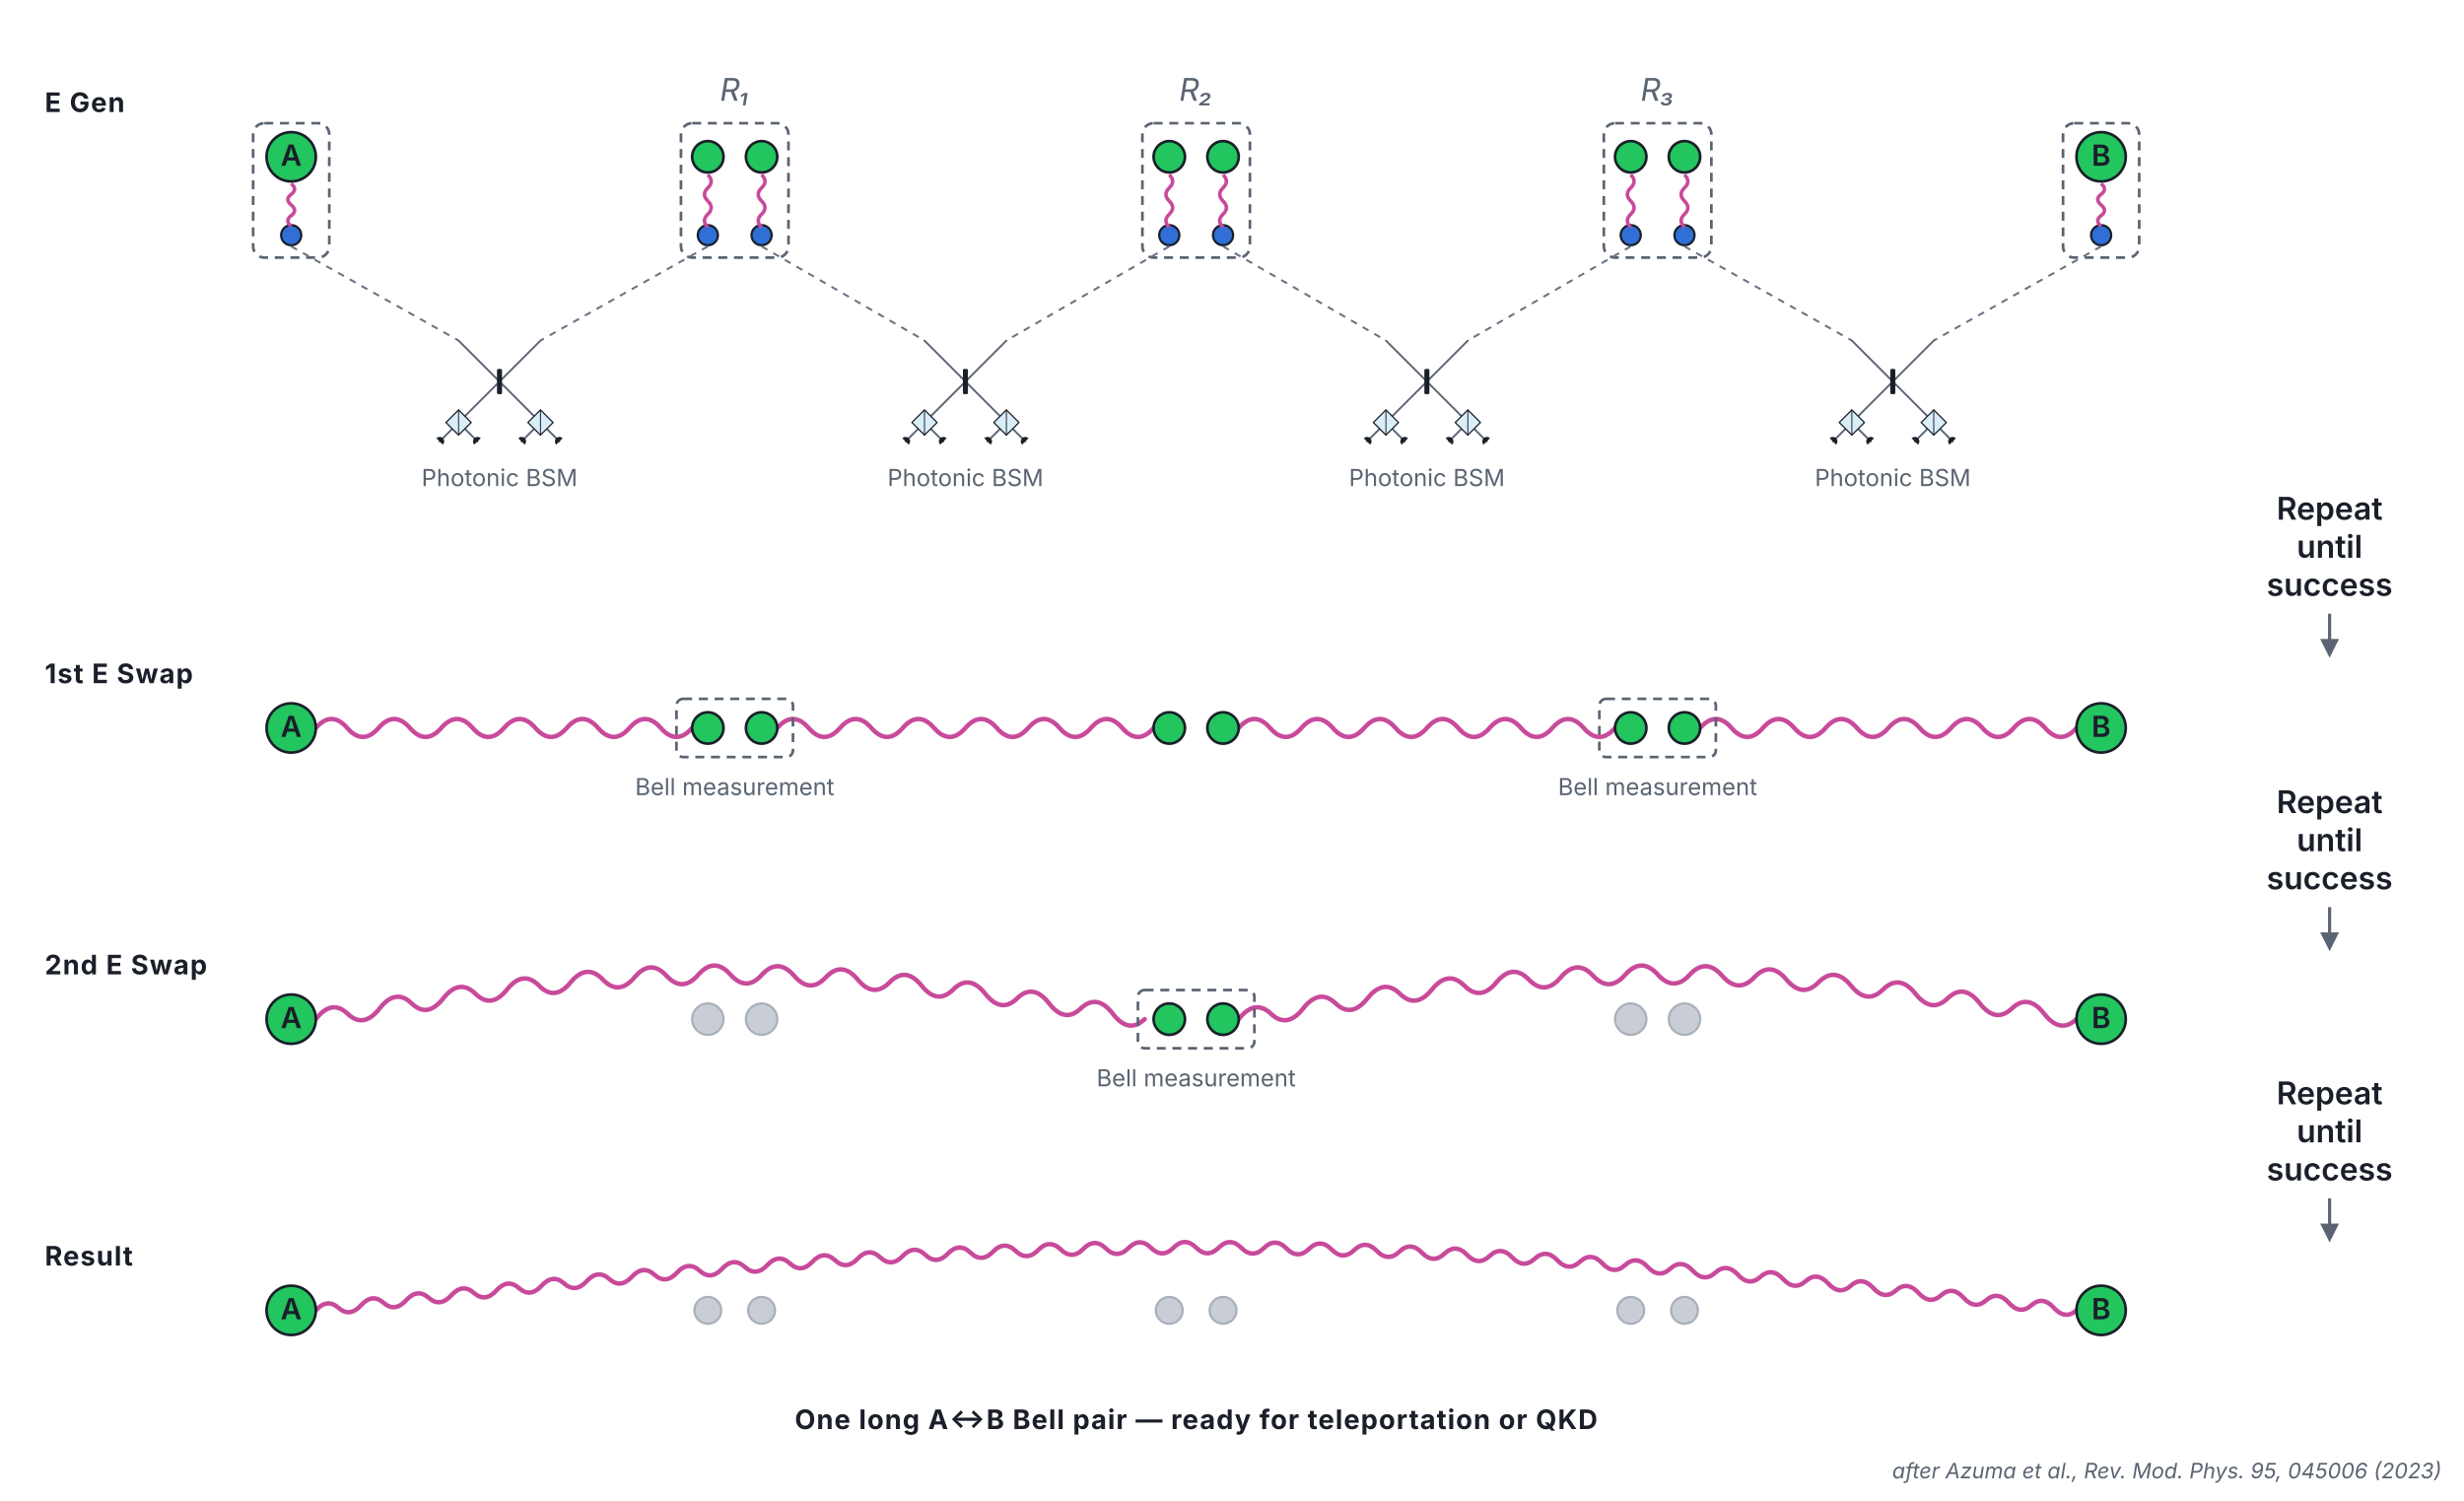
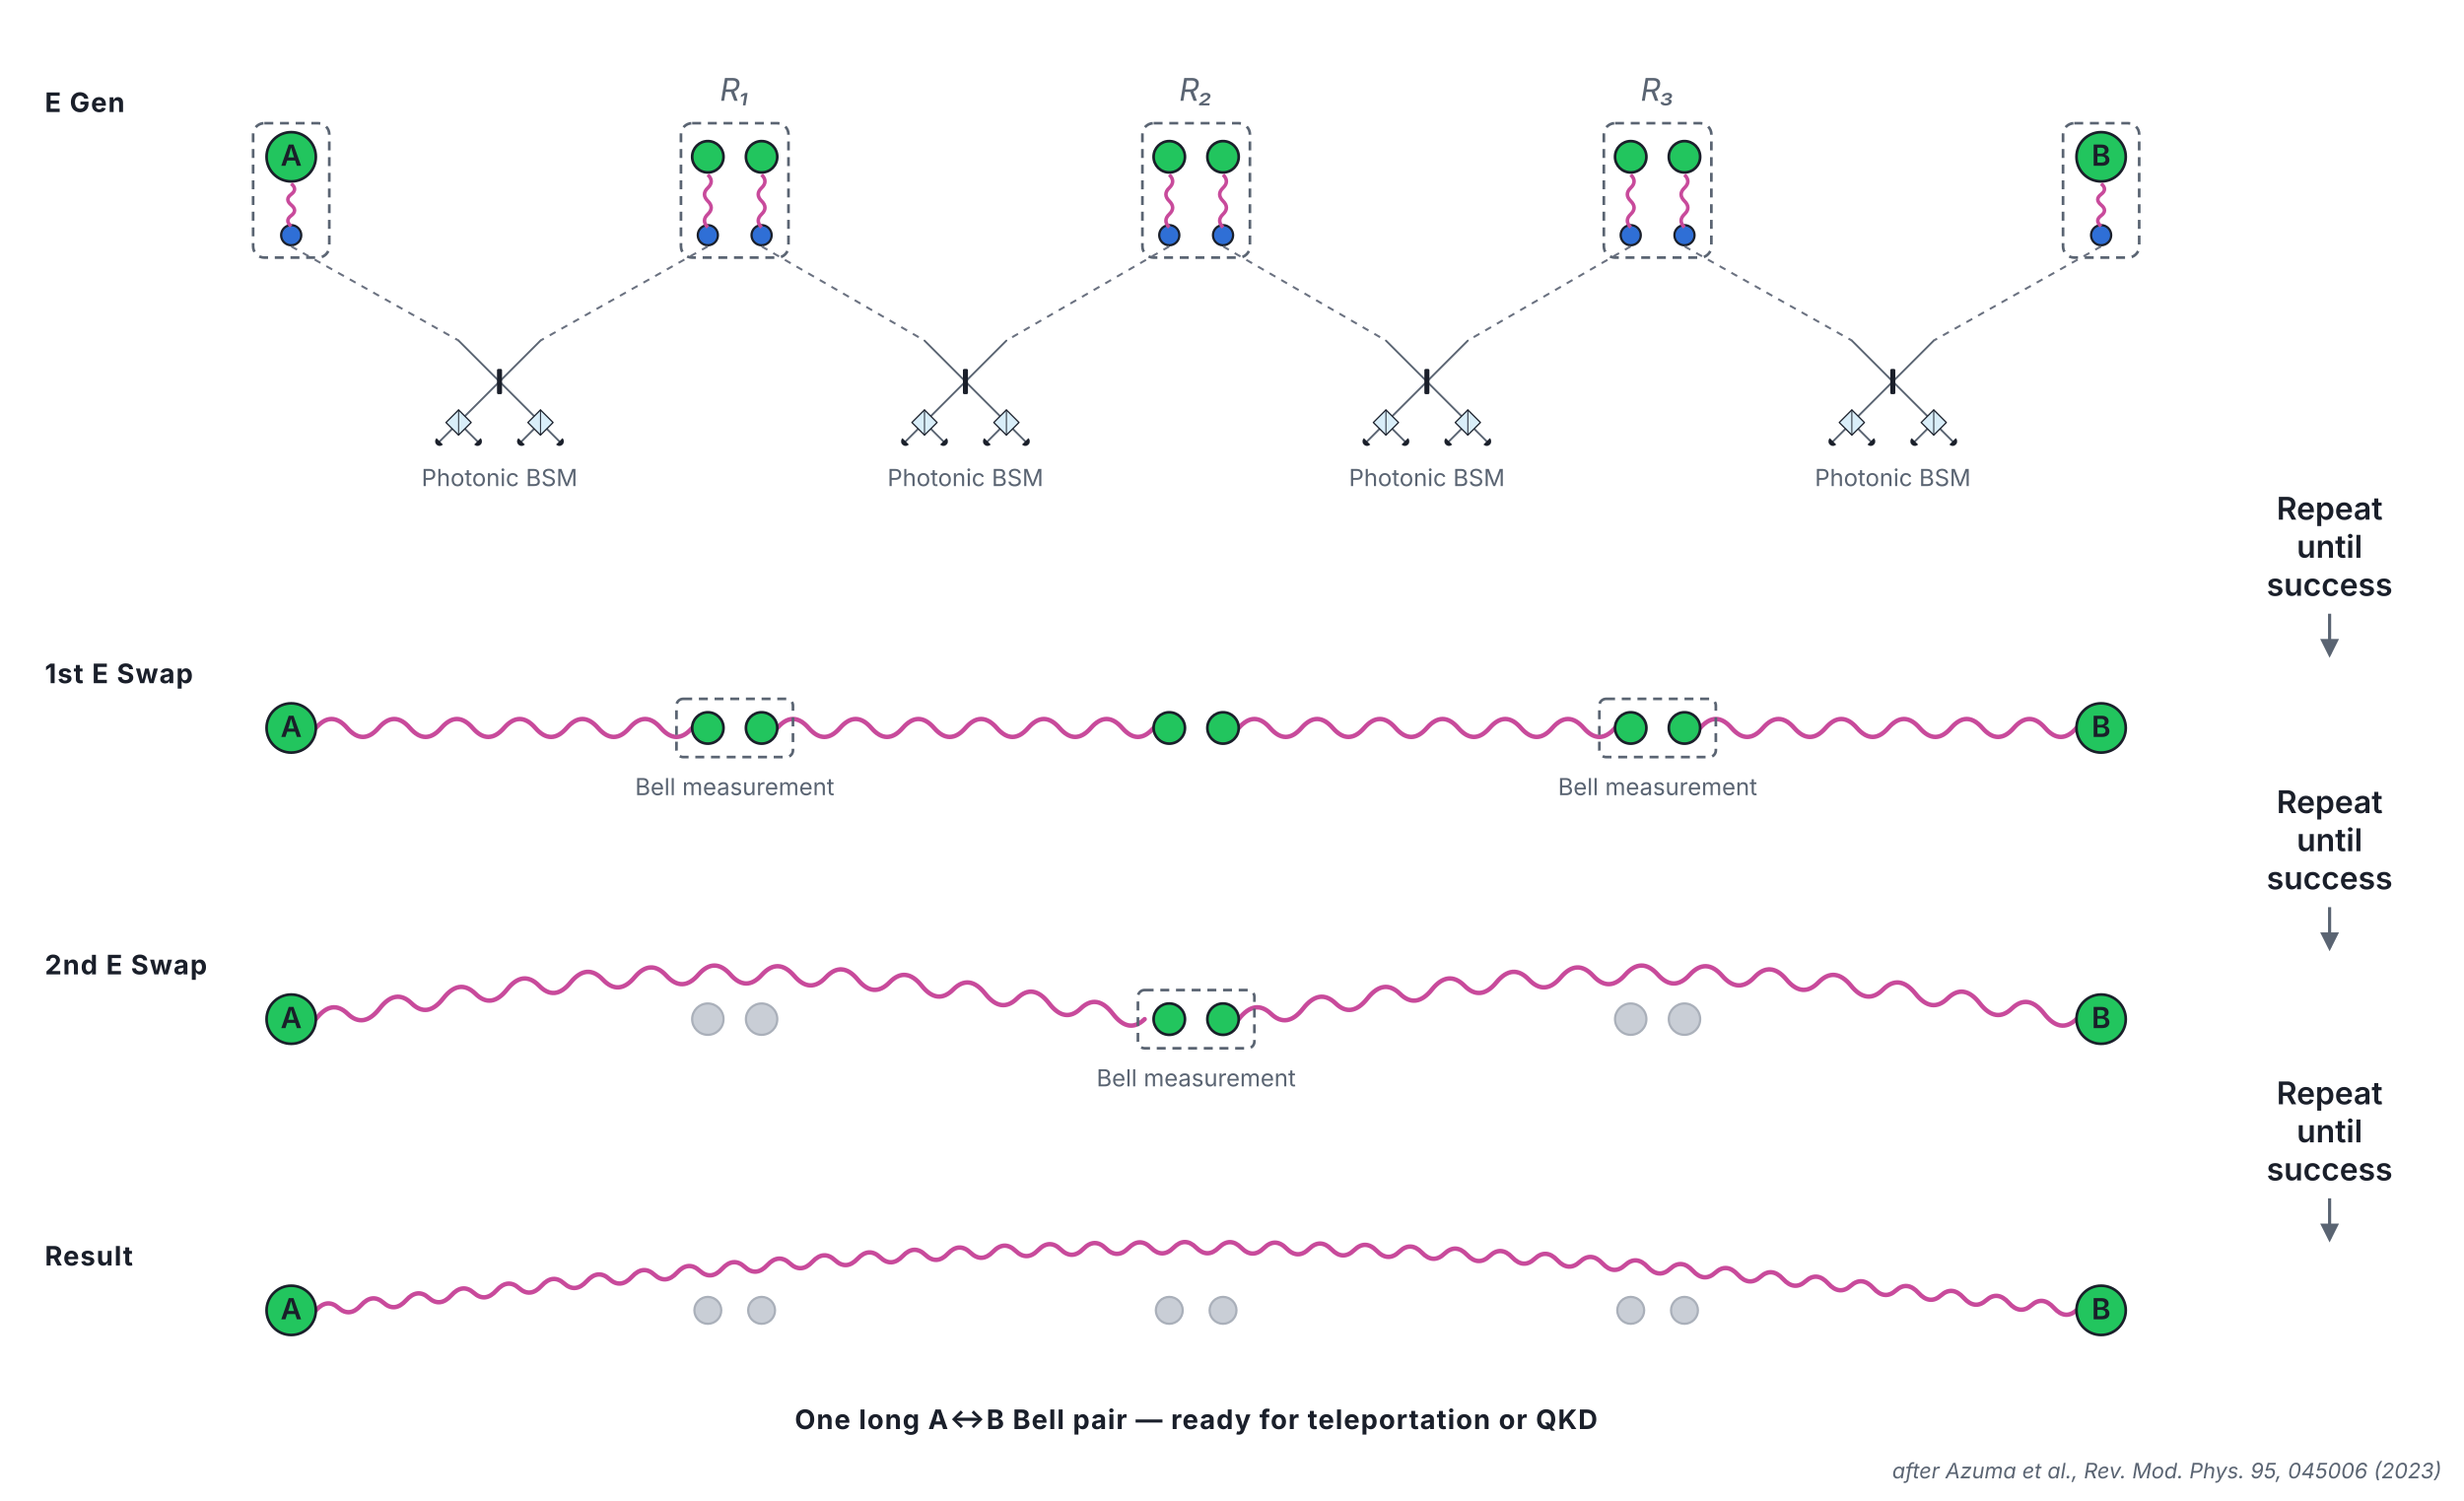
<svg xmlns="http://www.w3.org/2000/svg" viewBox="0 0 1100 670" role="img" aria-labelledby="swap4-title swap4-desc">
  <defs>
    <style>
      .matter      { fill: #22c55e; stroke: #1a1f2a; stroke-width: 1.2; }
      .matter-used { fill: #c9ced6; stroke: #aab0ba; stroke-width: 1.0; }
      .photon      { fill: #2f6fd6; stroke: #1a1f2a; stroke-width: 1.0; }
      .ent         { stroke: #c84a9b; stroke-width: 2; fill: none; stroke-linecap: round; }
      .mp-wave     { stroke: #c84a9b; stroke-width: 1.6; fill: none; }
      .photon-path { stroke: #6a7180; stroke-width: 0.9; fill: none; stroke-dasharray: 3 3; }
      .bm-box      { fill: none; stroke: #5a6472; stroke-width: 1.2; stroke-dasharray: 4 3; }
      .dev-box     { fill: none; stroke: #5a6472; stroke-width: 1.2; stroke-dasharray: 4 3; }
      .lbl         { font-family: "Inter", system-ui, sans-serif; font-size: 13px; fill: #1a1f2a; font-weight: 600; }
      .lbl-relay   { font-family: "Inter", system-ui, sans-serif; font-size: 14px; fill: #5a6472; font-style: italic; }
      .lbl-mu      { font-family: "Inter", system-ui, sans-serif; font-size: 10.5px; fill: #5a6472; }
      .lbl-stage   { font-family: "Inter", system-ui, sans-serif; font-size: 12px; fill: #1a1f2a; font-weight: 700; letter-spacing: 0.04em; }
      .lbl-ann-sm  { font-family: "Inter", system-ui, sans-serif; font-size: 9.5px; fill: #5a6472; }
      .lbl-ann     { font-family: "Inter", system-ui, sans-serif; font-size: 14px; fill: #1a1f2a; font-weight: 600; text-anchor: middle; }
      .bsm-glass   { fill: #d9eef9; stroke: #1a1f2a; stroke-width: 4; stroke-linejoin: round; }
      .bsm-coat    { stroke: #1a1f2a; stroke-width: 3; stroke-linecap: round; }
      .bsm-bs      { fill: #1a1f2a; stroke: none; }
      .bsm-beam    { stroke: #5a6472; stroke-width: 6; fill: none; stroke-linecap: round; }
      .bsm-det     { fill: #1a1f2a; stroke: #1a1f2a; stroke-width: 0.5; }
    </style>
    <marker id="arr" viewBox="0 0 10 10" refX="8" refY="5" markerWidth="6" markerHeight="6" orient="auto-start-reverse">
      <path d="M0,0 L10,5 L0,10 z" fill="#5a6472" />
    </marker>
    <symbol id="bsm-detector" overflow="visible">
-       <path class="bsm-det" d="M -14,0 A 14,14 0 0 0 14,0 Z" />
+       <path class="bsm-det" d="M -14,0 A 14,14 0 0 1 14,0 Z" />
    </symbol>
    <symbol id="ph-bsm" viewBox="0 0 640 540" overflow="visible">
      <line class="bsm-beam" x1="190" y1="50" x2="450" y2="310" />
      <line class="bsm-beam" x1="450" y1="310" x2="510" y2="370" />
      <line class="bsm-beam" x1="450" y1="310" x2="390" y2="370" />
      <line class="bsm-beam" x1="450" y1="50" x2="190" y2="310" />
      <line class="bsm-beam" x1="190" y1="310" x2="130" y2="370" />
      <line class="bsm-beam" x1="190" y1="310" x2="250" y2="370" />
      <rect class="bsm-bs" x="312" y="140" width="16" height="80" rx="4" />
      <polygon class="bsm-glass" points="190,270 230,310 190,350 150,310" />
      <line class="bsm-coat" x1="190" y1="270" x2="190" y2="350" />
      <polygon class="bsm-glass" points="450,270 490,310 450,350 410,310" />
      <line class="bsm-coat" x1="450" y1="270" x2="450" y2="350" />
      <use href="#bsm-detector" transform="translate(130,370) rotate(-135)" />
      <use href="#bsm-detector" transform="translate(250,370) rotate(135)" />
      <use href="#bsm-detector" transform="translate(390,370) rotate(-135)" />
      <use href="#bsm-detector" transform="translate(510,370) rotate(135)" />
    </symbol>
  </defs>
  <text class="lbl-stage" x="20" y="50" text-anchor="start">E Gen</text>
  <rect class="dev-box" x="113" y="55" width="34" height="60" rx="5" />
  <rect class="dev-box" x="304" y="55" width="48" height="60" rx="5" />
  <rect class="dev-box" x="510" y="55" width="48" height="60" rx="5" />
  <rect class="dev-box" x="716" y="55" width="48" height="60" rx="5" />
  <rect class="dev-box" x="921" y="55" width="34" height="60" rx="5" />
  <circle class="matter" cx="130" cy="70" r="11" />
  <text class="lbl" x="130" y="74" text-anchor="middle">A</text>
  <circle class="matter" cx="316" cy="70" r="7" />
  <circle class="matter" cx="340" cy="70" r="7" />
  <text class="lbl-relay" x="328" y="45" text-anchor="middle">R₁</text>
  <circle class="matter" cx="522" cy="70" r="7" />
  <circle class="matter" cx="546" cy="70" r="7" />
  <text class="lbl-relay" x="534" y="45" text-anchor="middle">R₂</text>
  <circle class="matter" cx="728" cy="70" r="7" />
  <circle class="matter" cx="752" cy="70" r="7" />
  <text class="lbl-relay" x="740" y="45" text-anchor="middle">R₃</text>
  <circle class="matter" cx="938" cy="70" r="11" />
  <text class="lbl" x="938" y="74" text-anchor="middle">B</text>
  <circle class="photon" cx="130" cy="105" r="4.5" />
  <circle class="photon" cx="316" cy="105" r="4.5" />
  <circle class="photon" cx="340" cy="105" r="4.5" />
  <circle class="photon" cx="522" cy="105" r="4.5" />
  <circle class="photon" cx="546" cy="105" r="4.5" />
  <circle class="photon" cx="728" cy="105" r="4.5" />
  <circle class="photon" cx="752" cy="105" r="4.5" />
  <circle class="photon" cx="938" cy="105" r="4.5" />
  <path class="mp-wave" d="M 130,82 q 3,2.5 0,4.75 t 0,4.75 t 0,4.75 t 0,4.75" />
  <path class="mp-wave" d="M 316,78 q 3,3 0,5.875 t 0,5.875 t 0,5.875 t 0,5.875" />
  <path class="mp-wave" d="M 340,78 q 3,3 0,5.875 t 0,5.875 t 0,5.875 t 0,5.875" />
  <path class="mp-wave" d="M 522,78 q 3,3 0,5.875 t 0,5.875 t 0,5.875 t 0,5.875" />
  <path class="mp-wave" d="M 546,78 q 3,3 0,5.875 t 0,5.875 t 0,5.875 t 0,5.875" />
  <path class="mp-wave" d="M 728,78 q 3,3 0,5.875 t 0,5.875 t 0,5.875 t 0,5.875" />
  <path class="mp-wave" d="M 752,78 q 3,3 0,5.875 t 0,5.875 t 0,5.875 t 0,5.875" />
  <path class="mp-wave" d="M 938,82 q 3,2.5 0,4.75 t 0,4.75 t 0,4.75 t 0,4.75" />
  <use href="#ph-bsm" x="178" y="145" width="90" height="76" />
  <use href="#ph-bsm" x="386" y="145" width="90" height="76" />
  <use href="#ph-bsm" x="592" y="145" width="90" height="76" />
  <use href="#ph-bsm" x="800" y="145" width="90" height="76" />
  <text class="lbl-mu" x="223" y="217" text-anchor="middle">Photonic BSM</text>
  <text class="lbl-mu" x="431" y="217" text-anchor="middle">Photonic BSM</text>
  <text class="lbl-mu" x="637" y="217" text-anchor="middle">Photonic BSM</text>
  <text class="lbl-mu" x="845" y="217" text-anchor="middle">Photonic BSM</text>
  <path class="photon-path" d="M 130,110 L 204.72,152.03" />
  <path class="photon-path" d="M 316,110 L 241.28,152.03" />
  <path class="photon-path" d="M 340,110 L 412.72,152.03" />
  <path class="photon-path" d="M 522,110 L 449.28,152.03" />
  <path class="photon-path" d="M 546,110 L 618.72,152.03" />
  <path class="photon-path" d="M 728,110 L 655.28,152.03" />
  <path class="photon-path" d="M 752,110 L 826.72,152.03" />
  <path class="photon-path" d="M 938,110 L 863.28,152.03" />
  <text class="lbl-ann" x="1040" y="232">Repeat</text>
  <text class="lbl-ann" x="1040" y="249">until</text>
  <text class="lbl-ann" x="1040" y="266">success</text>
  <line x1="1040" y1="274" x2="1040" y2="292" stroke="#5a6472" stroke-width="1.4" marker-end="url(#arr)" />
  <text class="lbl-stage" x="20" y="305" text-anchor="start">1st E Swap</text>
  <path class="ent" d="M 141,325 q 7,-8 14,0 t 14,0 t 14,0 t 14,0 t 14,0 t 14,0 t 14,0 t 14,0 t 14,0 t 14,0 t 14,0 t 14,0" />
  <path class="ent" d="M 347,325 q 7,-8 14,0 t 14,0 t 14,0 t 14,0 t 14,0 t 14,0 t 14,0 t 14,0 t 14,0 t 14,0 t 14,0 t 14,0" />
  <path class="ent" d="M 553,325 q 7,-8 14,0 t 14,0 t 14,0 t 14,0 t 14,0 t 14,0 t 14,0 t 14,0 t 14,0 t 14,0 t 14,0 t 14,0" />
  <path class="ent" d="M 759,325 q 7,-8 14,0 t 14,0 t 14,0 t 14,0 t 14,0 t 14,0 t 14,0 t 14,0 t 14,0 t 14,0 t 14,0 t 14,0" />
  <circle class="matter" cx="130" cy="325" r="11" />
  <text class="lbl" x="130" y="329" text-anchor="middle">A</text>
  <rect class="bm-box" x="302" y="312" width="52" height="26" rx="3" />
  <circle class="matter" cx="316" cy="325" r="7" />
  <circle class="matter" cx="340" cy="325" r="7" />
  <text class="lbl-mu" x="328" y="355" text-anchor="middle">Bell measurement</text>
  <circle class="matter" cx="522" cy="325" r="7" />
  <circle class="matter" cx="546" cy="325" r="7" />
  <rect class="bm-box" x="714" y="312" width="52" height="26" rx="3" />
  <circle class="matter" cx="728" cy="325" r="7" />
  <circle class="matter" cx="752" cy="325" r="7" />
  <text class="lbl-mu" x="740" y="355" text-anchor="middle">Bell measurement</text>
  <circle class="matter" cx="938" cy="325" r="11" />
  <text class="lbl" x="938" y="329" text-anchor="middle">B</text>
  <text class="lbl-ann" x="1040" y="363">Repeat</text>
  <text class="lbl-ann" x="1040" y="380">until</text>
  <text class="lbl-ann" x="1040" y="397">success</text>
  <line x1="1040" y1="405" x2="1040" y2="423" stroke="#5a6472" stroke-width="1.4" marker-end="url(#arr)" />
  <text class="lbl-stage" x="20" y="435" text-anchor="start">2nd E Swap</text>
  <circle class="matter-used" cx="316" cy="455" r="7" />
  <circle class="matter-used" cx="340" cy="455" r="7" />
  <circle class="matter-used" cx="728" cy="455" r="7" />
  <circle class="matter-used" cx="752" cy="455" r="7" />
  <path class="ent" d="M 141.0,455 Q 148.1,445.8 155.2,452.6 Q 162.3,459.4 169.5,450.2 Q 176.6,441.1 183.7,447.9 Q 190.8,454.8 197.9,445.7 Q 205.0,436.7 212.2,443.6 Q 219.3,450.7 226.4,441.7 Q 233.5,432.9 240.6,440 Q 247.7,447.3 254.8,438.5 Q 262.0,429.9 269.1,437.3 Q 276.2,444.8 283.3,436.3 Q 290.4,427.9 297.5,435.6 Q 304.7,443.4 311.8,435.1 Q 318.9,427.1 326.0,435 Q 333.1,443.1 340.2,435.1 Q 347.3,427.4 354.5,435.6 Q 361.6,443.9 368.7,436.3 Q 375.8,428.8 382.9,437.3 Q 390.0,445.9 397.2,438.5 Q 404.3,431.3 411.4,440 Q 418.5,448.9 425.6,441.7 Q 432.7,434.7 439.8,443.6 Q 447.0,452.7 454.1,445.7 Q 461.2,438.8 468.3,447.9 Q 475.4,457.1 482.5,450.2 Q 489.7,443.4 496.8,452.6 Q 503.9,461.8 511.0,455" />
  <path class="ent" d="M 553.0,455 Q 560.2,445.8 567.4,452.6 Q 574.6,459.4 581.8,450.2 Q 589.0,441.1 596.2,447.9 Q 603.3,454.8 610.5,445.7 Q 617.7,436.7 624.9,443.6 Q 632.1,450.7 639.3,441.7 Q 646.5,432.9 653.7,440 Q 660.9,447.3 668.1,438.5 Q 675.3,429.9 682.5,437.3 Q 689.7,444.8 696.8,436.3 Q 704.0,427.9 711.2,435.6 Q 718.4,443.4 725.6,435.1 Q 732.8,427.1 740.0,435 Q 747.2,443.1 754.4,435.1 Q 761.6,427.4 768.8,435.6 Q 776.0,443.9 783.2,436.3 Q 790.3,428.8 797.5,437.3 Q 804.7,445.9 811.9,438.5 Q 819.1,431.3 826.3,440 Q 833.5,448.9 840.7,441.7 Q 847.9,434.7 855.1,443.6 Q 862.3,452.7 869.5,445.7 Q 876.7,438.8 883.8,447.9 Q 891.0,457.1 898.2,450.2 Q 905.4,443.4 912.6,452.6 Q 919.8,461.8 927.0,455" />
  <circle class="matter" cx="130" cy="455" r="11" />
  <text class="lbl" x="130" y="459" text-anchor="middle">A</text>
  <rect class="bm-box" x="508" y="442" width="52" height="26" rx="3" />
  <circle class="matter" cx="522" cy="455" r="7" />
  <circle class="matter" cx="546" cy="455" r="7" />
  <text class="lbl-mu" x="534" y="485" text-anchor="middle">Bell measurement</text>
  <circle class="matter" cx="938" cy="455" r="11" />
  <text class="lbl" x="938" y="459" text-anchor="middle">B</text>
  <text class="lbl-ann" x="1040" y="493">Repeat</text>
  <text class="lbl-ann" x="1040" y="510">until</text>
  <text class="lbl-ann" x="1040" y="527">success</text>
  <line x1="1040" y1="535" x2="1040" y2="553" stroke="#5a6472" stroke-width="1.4" marker-end="url(#arr)" />
  <text class="lbl-stage" x="20" y="565" text-anchor="start">Result</text>
  <circle class="matter-used" cx="316" cy="585" r="6" />
  <circle class="matter-used" cx="340" cy="585" r="6" />
  <circle class="matter-used" cx="522" cy="585" r="6" />
  <circle class="matter-used" cx="546" cy="585" r="6" />
  <circle class="matter-used" cx="728" cy="585" r="6" />
  <circle class="matter-used" cx="752" cy="585" r="6" />
  <path class="ent" d="M 141.00,585.00 Q 146.04,579.44 151.08,583.87 Q 156.12,588.31 161.15,582.75 Q 166.19,577.19 171.23,581.62 Q 176.27,586.07 181.31,580.51 Q 186.35,574.95 191.38,579.40 Q 196.42,583.85 201.46,578.30 Q 206.50,572.75 211.54,577.21 Q 216.58,581.67 221.62,576.13 Q 226.65,570.60 231.69,575.07 Q 236.73,579.55 241.77,574.02 Q 246.81,568.51 251.85,573.00 Q 256.88,577.49 261.92,571.99 Q 266.96,566.49 272.00,571.00 Q 277.04,575.52 282.08,570.03 Q 287.12,564.56 292.15,569.09 Q 297.19,573.64 302.23,568.18 Q 307.27,562.74 312.31,567.29 Q 317.35,571.86 322.38,566.43 Q 327.42,561.02 332.46,565.60 Q 337.50,570.21 342.54,564.81 Q 347.58,559.42 352.62,564.04 Q 357.65,568.68 362.69,563.31 Q 367.73,557.96 372.77,562.62 Q 377.81,567.29 382.85,561.96 Q 387.88,556.65 392.92,561.33 Q 397.96,566.04 403.00,560.75 Q 408.04,555.48 413.08,560.21 Q 418.12,564.96 423.15,559.70 Q 428.19,554.47 433.23,559.24 Q 438.27,564.03 443.31,558.82 Q 448.35,553.63 453.38,558.44 Q 458.42,563.27 463.46,558.11 Q 468.50,552.96 473.54,557.81 Q 478.58,562.69 483.62,557.57 Q 488.65,552.46 493.69,557.36 Q 498.73,562.28 503.77,557.20 Q 508.81,552.15 513.85,557.09 Q 518.88,562.06 523.92,557.02 Q 528.96,552.01 534.00,557.00 Q 539.04,562.01 544.08,557.02 Q 549.12,552.06 554.15,557.09 Q 559.19,562.15 564.23,557.20 Q 569.27,552.28 574.31,557.36 Q 579.35,562.46 584.38,557.57 Q 589.42,552.69 594.46,557.81 Q 599.50,562.96 604.54,558.11 Q 609.58,553.27 614.62,558.44 Q 619.65,563.63 624.69,558.82 Q 629.73,554.03 634.77,559.24 Q 639.81,564.47 644.85,559.70 Q 649.88,554.96 654.92,560.21 Q 659.96,565.48 665.00,560.75 Q 670.04,556.04 675.08,561.33 Q 680.12,566.65 685.15,561.96 Q 690.19,557.29 695.23,562.62 Q 700.27,567.96 705.31,563.31 Q 710.35,558.68 715.38,564.04 Q 720.42,569.42 725.46,564.81 Q 730.50,560.21 735.54,565.60 Q 740.58,571.02 745.62,566.43 Q 750.65,561.86 755.69,567.29 Q 760.73,572.74 765.77,568.18 Q 770.81,563.64 775.85,569.09 Q 780.88,574.56 785.92,570.03 Q 790.96,565.52 796.00,571.00 Q 801.04,576.49 806.08,571.99 Q 811.12,567.49 816.15,573.00 Q 821.19,578.51 826.23,574.02 Q 831.27,569.55 836.31,575.07 Q 841.35,580.60 846.38,576.13 Q 851.42,571.67 856.46,577.21 Q 861.50,582.75 866.54,578.30 Q 871.58,573.85 876.62,579.40 Q 881.65,584.95 886.69,580.51 Q 891.73,576.07 896.77,581.62 Q 901.81,587.19 906.85,582.75 Q 911.88,578.31 916.92,583.87 Q 921.96,589.44 927.00,585.00" />
  <circle class="matter" cx="130" cy="585" r="11" />
  <text class="lbl" x="130" y="589" text-anchor="middle">A</text>
  <circle class="matter" cx="938" cy="585" r="11" />
  <text class="lbl" x="938" y="589" text-anchor="middle">B</text>
  <text class="lbl-stage" x="534" y="638" text-anchor="middle">One long A↔B Bell pair — ready for teleportation or QKD</text>
  <text class="lbl-ann-sm" x="1090" y="660" text-anchor="end" font-style="italic">after Azuma et al., Rev. Mod. Phys. 95, 045006 (2023)</text>
</svg>
